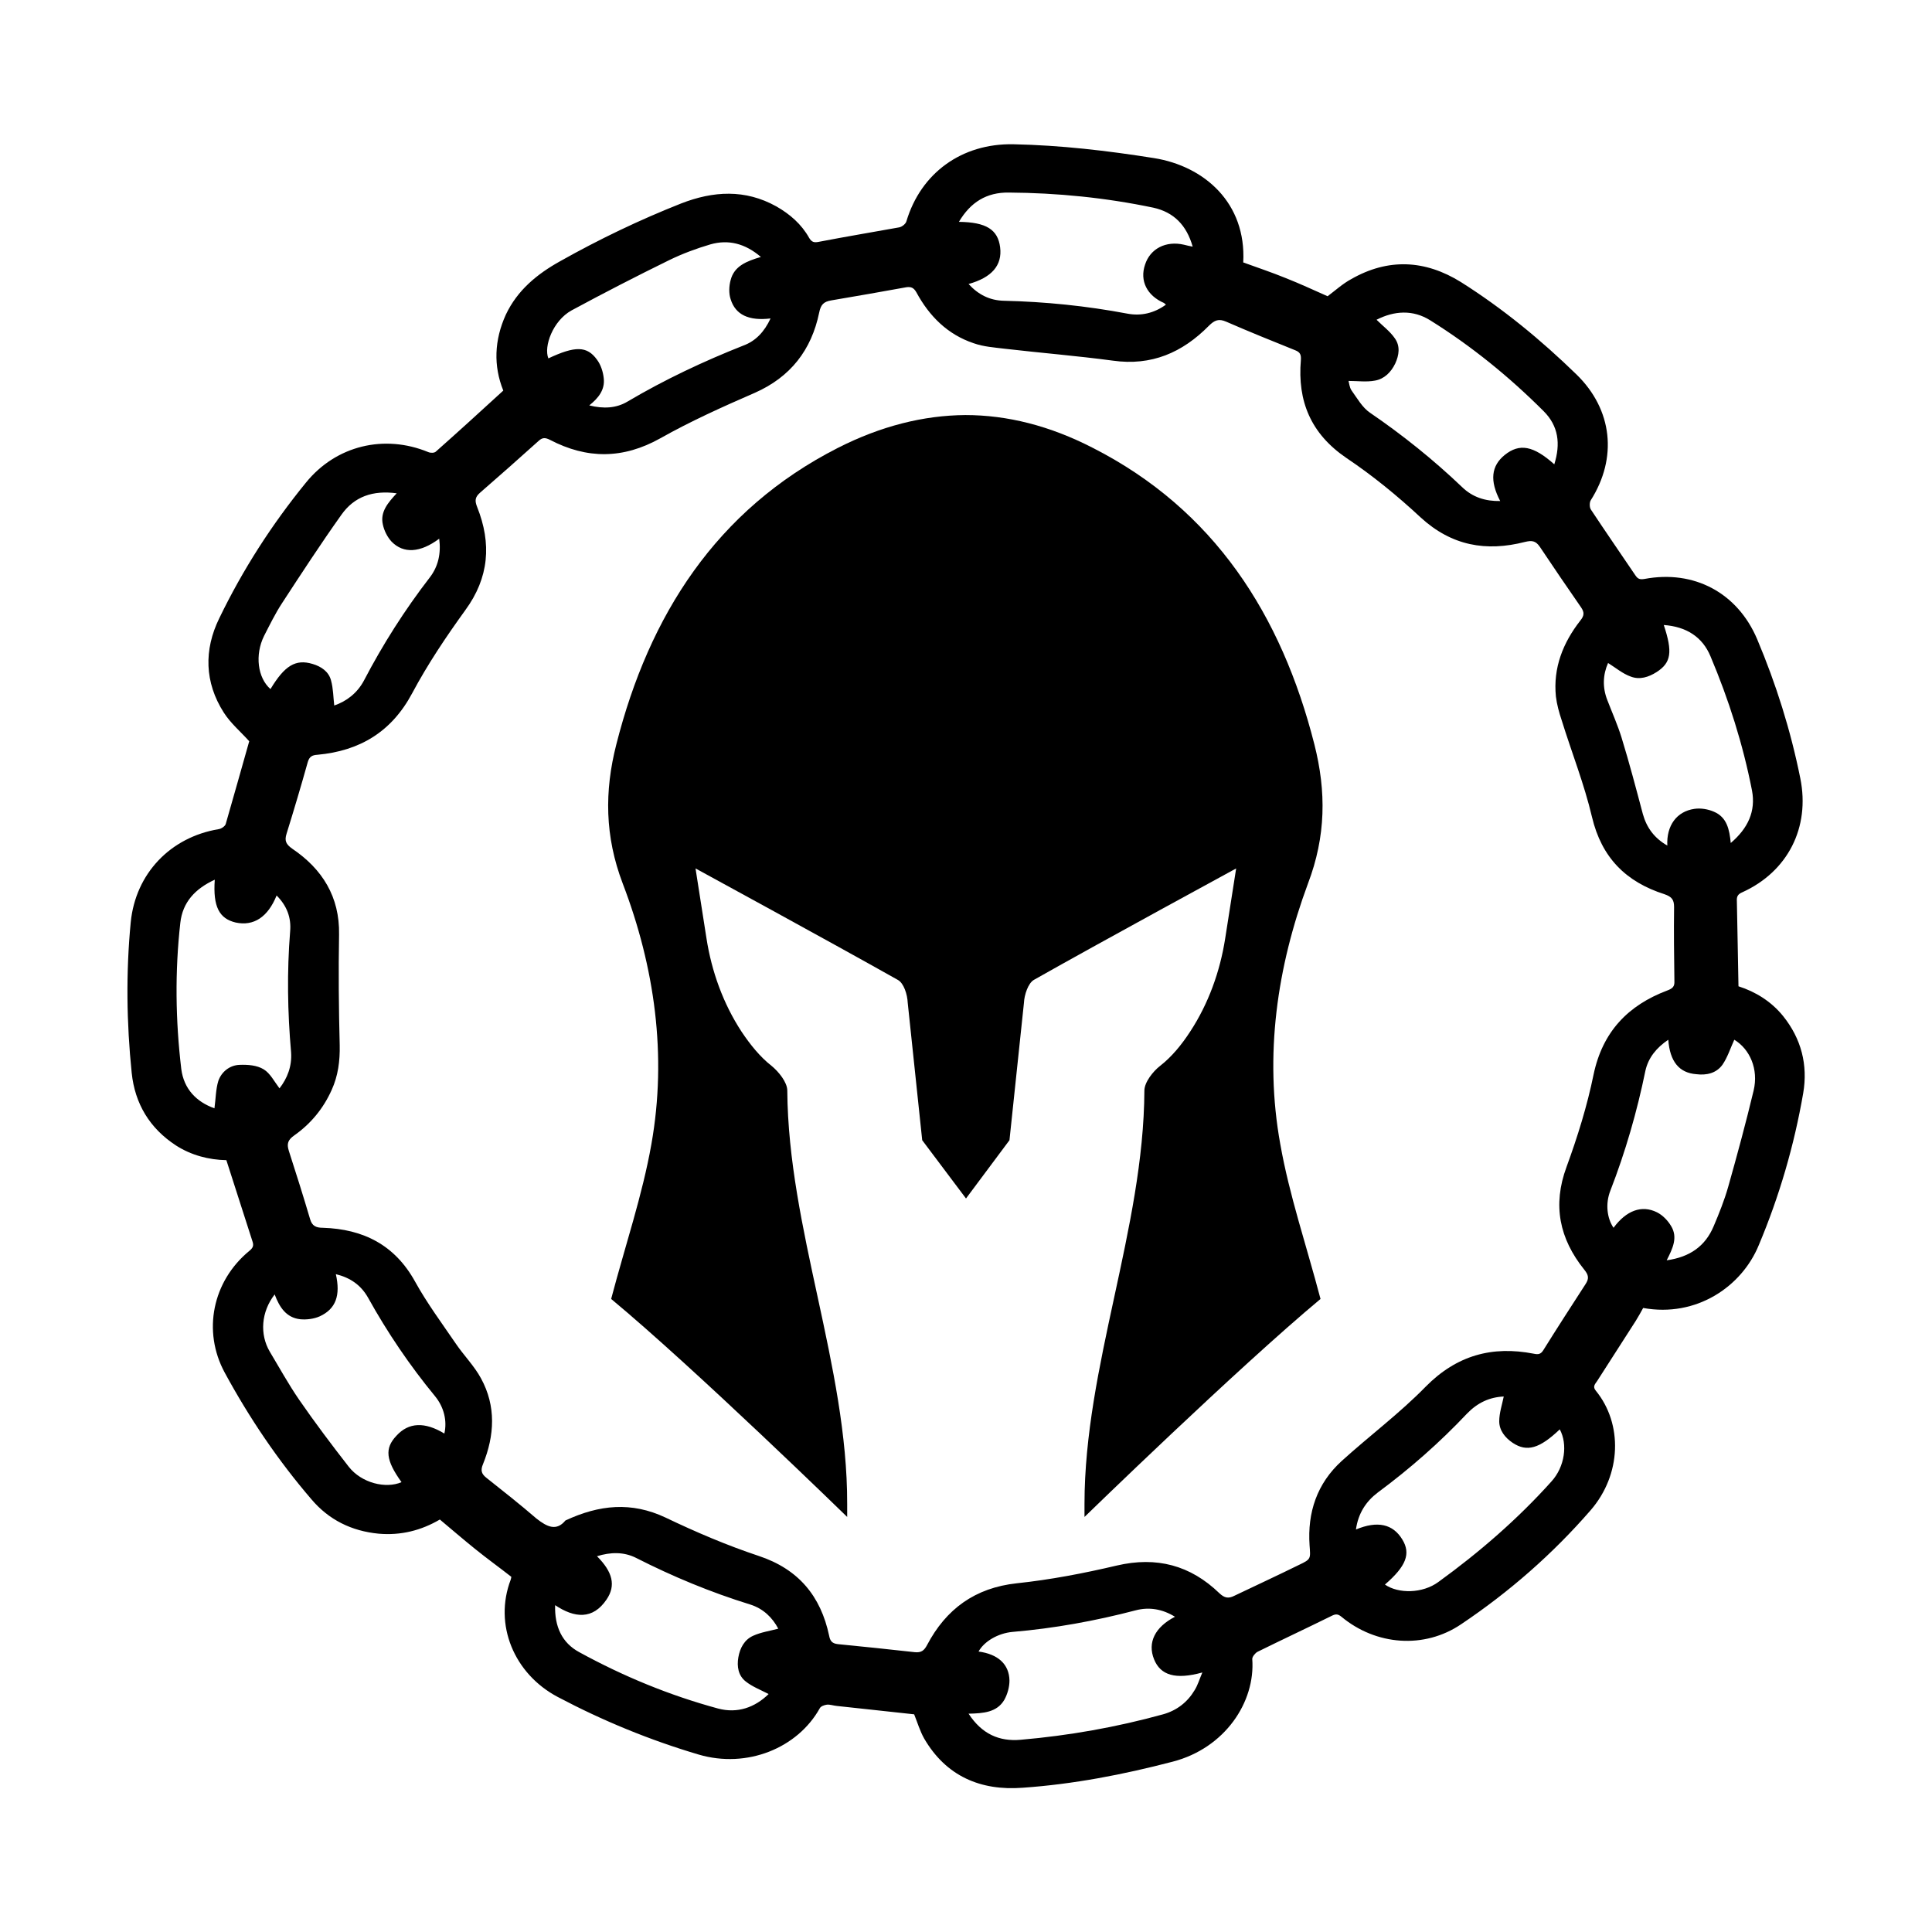
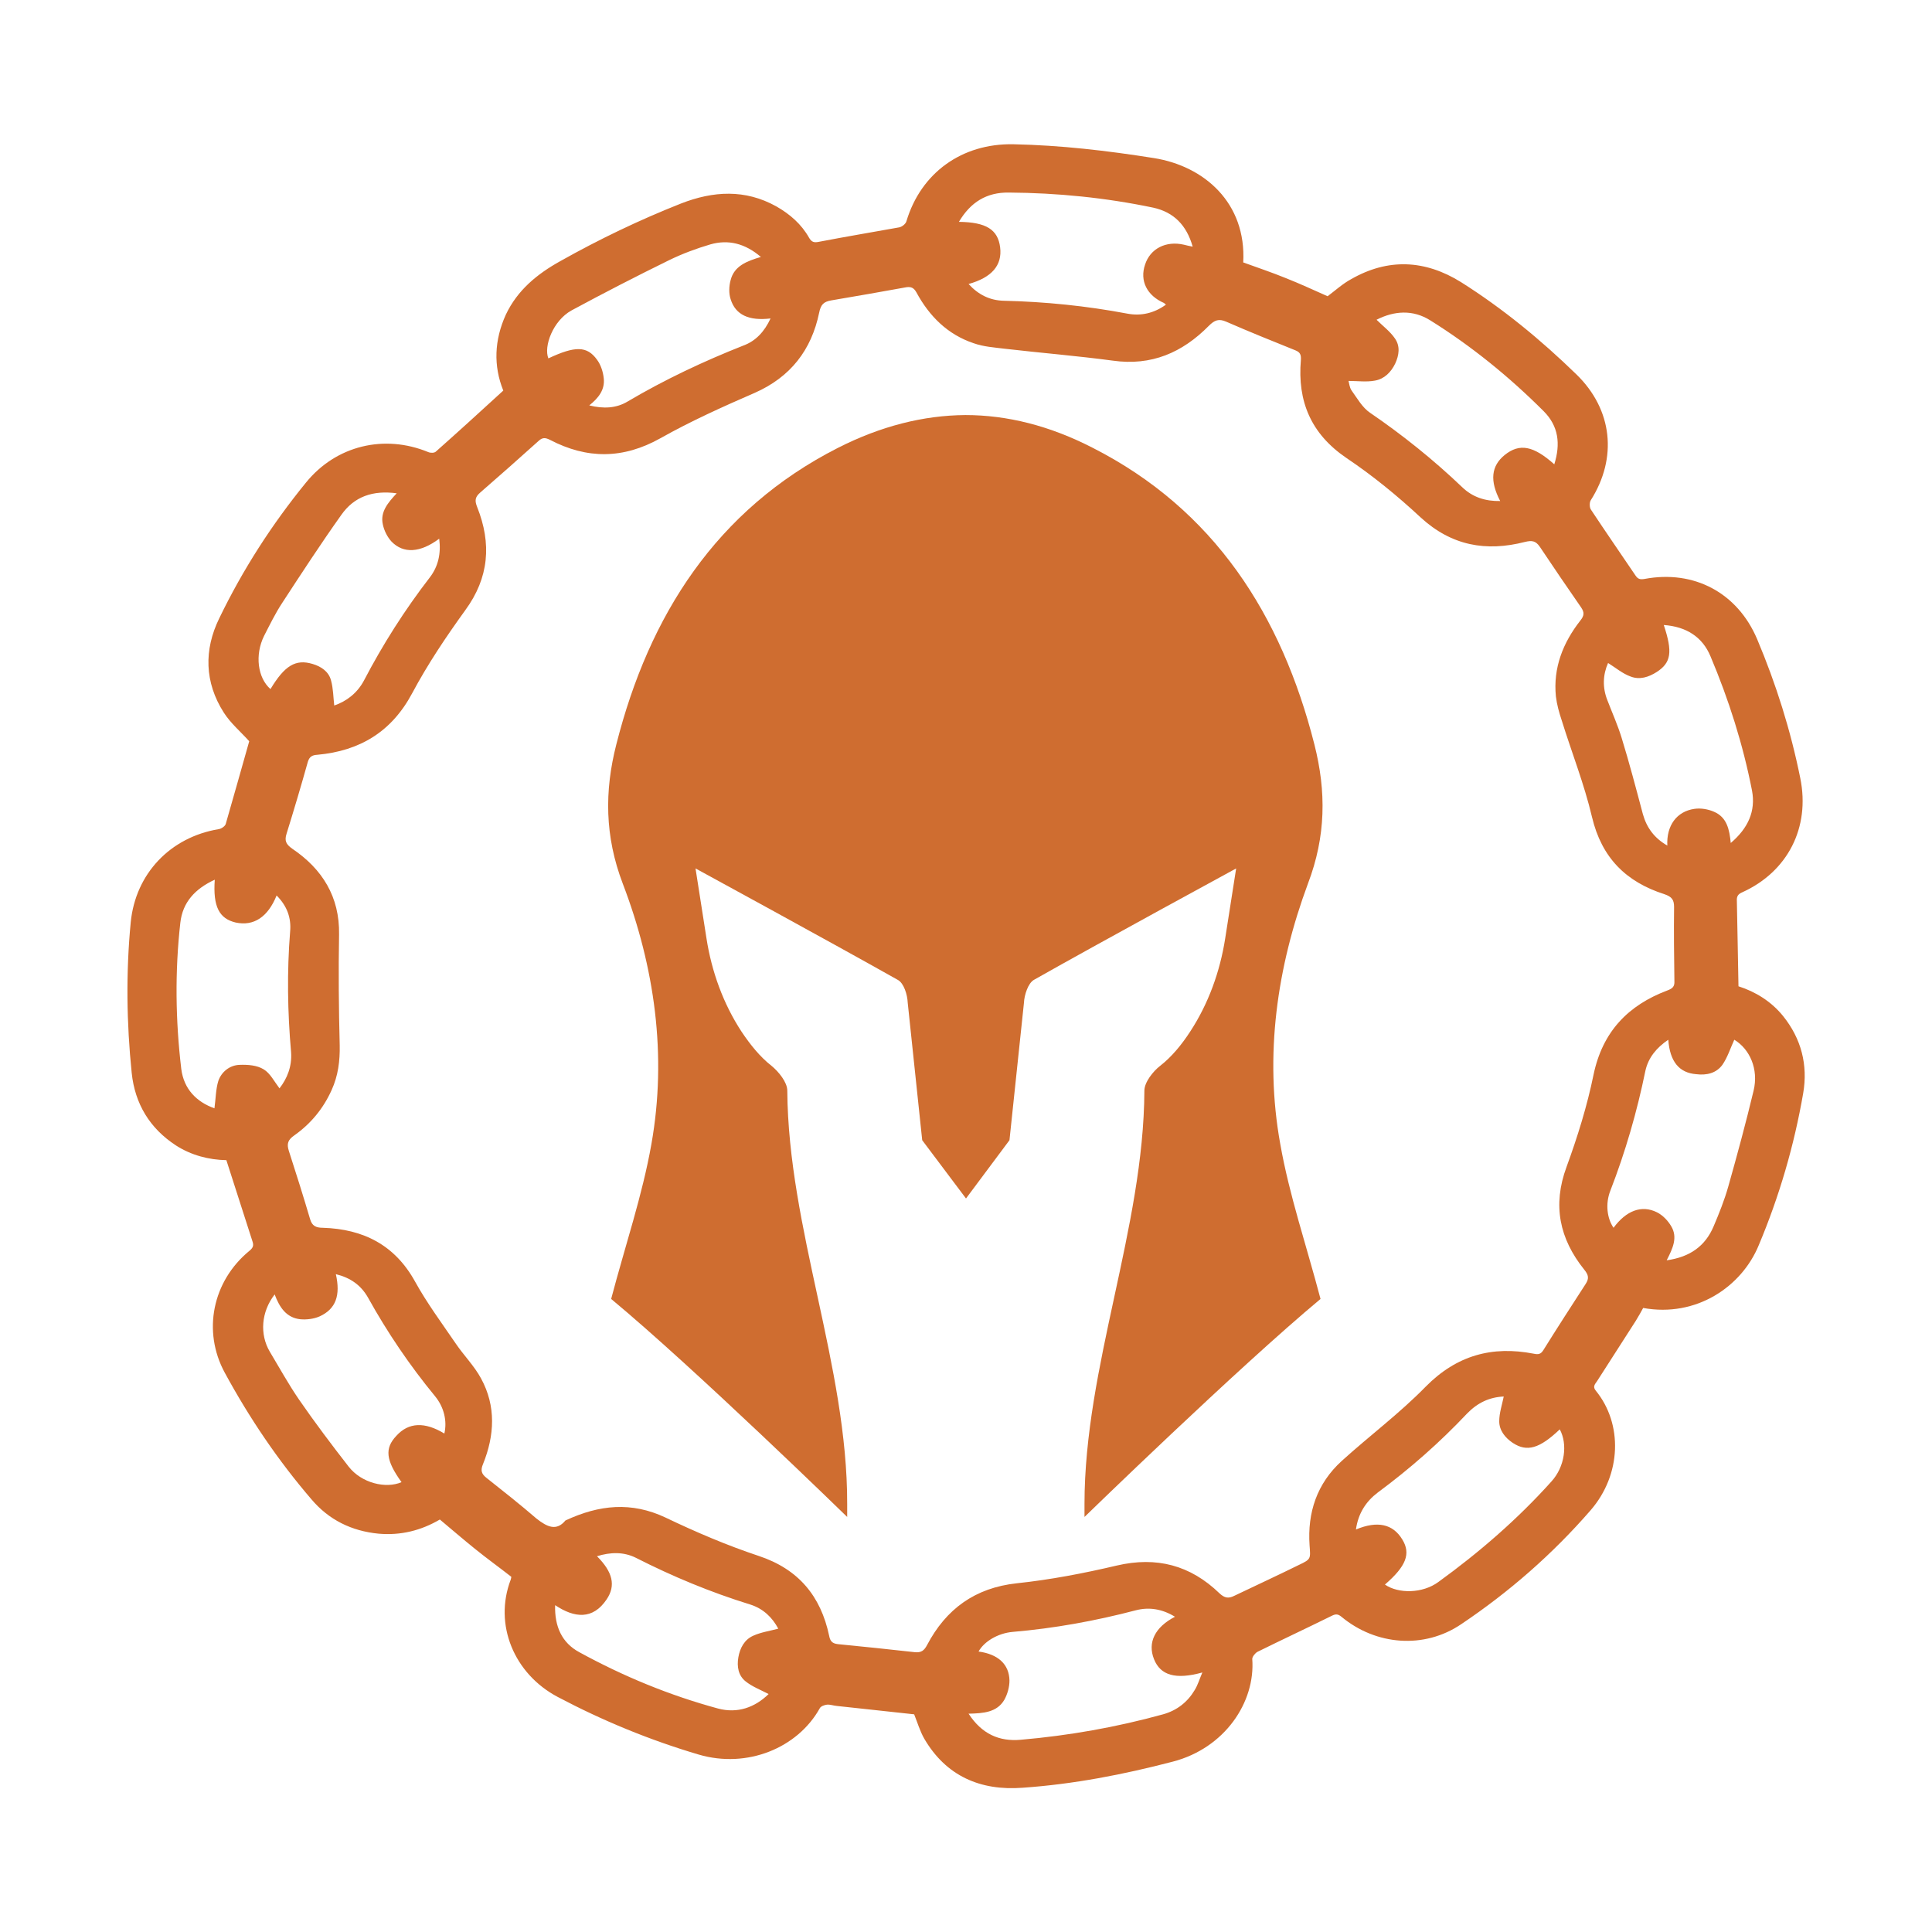
- <svg xmlns="http://www.w3.org/2000/svg" version="1.1" id="Layer_1" x="0px" y="0px" viewBox="0 0 600 600" style="enable-background:new 0 0 600 600;" xml:space="preserve">
-   <style type="text/css">
- 	.st0{display:none;}
- </style>
-   <g>
+ <svg xmlns="http://www.w3.org/2000/svg" version="1.1" x="0px" y="0px" viewBox="0 0 600 600" style="enable-background:new 0 0 600 600;" xml:space="preserve">
+   <g fill="#CF6D30">
    <path d="M539.9,306.3c5.3,1.7,10.2,4.7,13.9,9.3c5.6,7,7.7,15.1,6.2,23.9c-2.8,16.2-7.4,32-13.8,47.2   c-5.3,12.9-19.4,22.5-35.9,19.5c-0.7,1.3-1.5,2.7-2.3,4c-4,6.2-8,12.5-12,18.7c-0.6,0.9-1.5,1.7-0.4,3c8.4,10.3,8,26-1.6,37.1   c-11.8,13.6-25.3,25.4-40.2,35.4c-11.5,7.8-26.5,6.6-37.2-2.3c-1.1-0.9-1.8-0.9-3-0.3c-7.7,3.8-15.4,7.4-23.1,11.2   c-0.7,0.4-1.6,1.5-1.6,2.2c1,13.4-8.5,27.7-24.7,31.9c-15.3,4-30.8,7-46.6,8.1c-13.1,1-23.8-3.6-30.6-15.3c-1.3-2.3-2.1-5-3.1-7.5   c-7.9-0.9-16-1.7-24-2.6c-1.1-0.1-2.1-0.5-3.1-0.4c-0.8,0.1-1.9,0.5-2.2,1.1c-6.9,12.4-22.6,18.8-37.6,14.4   c-15.2-4.5-29.8-10.5-43.8-17.9c-13.6-7.2-19.9-22.5-14.6-36.4c0.1-0.2,0.1-0.5,0.2-0.9c-3.7-2.9-7.6-5.7-11.3-8.7   c-3.6-2.9-7.2-6-10.9-9.1c-5.8,3.4-12.1,5-19,4.4c-8.4-0.8-15.5-4.3-20.9-10.7c-10.4-12.1-19.3-25.3-26.9-39.3   c-7-12.9-3.8-28.4,7.6-37.8c1.1-0.9,1.5-1.6,1-3c-2.7-8.3-5.3-16.6-8.1-25.2c-5.4-0.1-10.9-1.5-15.7-4.6   c-8.1-5.3-12.7-12.9-13.7-22.5c-1.6-15.6-1.8-31.2-0.3-46.8c1.5-15.1,12.3-26.4,27.3-28.9c0.8-0.1,2-0.9,2.2-1.6   c2.5-8.6,4.9-17.3,7.3-25.7c-2.6-2.9-5.8-5.6-7.9-8.9c-6-9.4-6.2-19.5-1.4-29.3c7.3-15.1,16.3-29.1,26.9-42.1   c9.4-11.6,24.4-15.1,38-9.5c0.7,0.3,1.8,0.3,2.3-0.1c7-6.2,13.9-12.5,21-19c-3.1-7.7-2.8-15.7,0.8-23.6c3.6-7.6,9.7-12.6,16.9-16.6   c12.1-6.8,24.6-12.8,37.5-17.9c10-3.9,19.9-4.5,29.6,0.9c4.2,2.4,7.8,5.5,10.2,9.8c0.8,1.3,1.5,1.5,3,1.2c8.3-1.6,16.7-3,25-4.5   c0.9-0.2,2-1.1,2.2-1.9c4.5-15,17.2-24.2,33.2-23.9c14.7,0.3,29.2,2,43.7,4.3c15.6,2.5,28.7,13.9,27.7,32.4   c4.4,1.6,8.9,3.1,13.3,4.9c4.3,1.7,8.6,3.7,12.9,5.6c2.4-1.8,4.7-3.9,7.3-5.3c11.5-6.6,23-6,34.1,0.9c13,8.2,24.9,18,35.9,28.7   c11.2,10.9,12.8,25.9,4.4,39.1c-0.4,0.7-0.4,2.2,0.1,2.9c4.5,6.8,9.2,13.6,13.8,20.4c0.8,1.2,1.5,1.3,2.8,1.1   c15.4-2.9,28.9,4.3,35,18.7c5.9,14,10.4,28.3,13.4,43.2c3.1,15.3-3.9,29-18,35.4c-1.4,0.6-1.8,1.3-1.7,2.8   C539.6,288.4,539.7,297.1,539.9,306.3z M175.6,472.2c10.5-4.9,20.5-5.9,31.1-0.9c9.4,4.5,19,8.6,28.9,11.9   c12.4,4.1,19.3,12.5,21.9,24.8c0.3,1.6,0.9,2.4,2.7,2.6c8,0.8,16,1.6,23.9,2.5c2,0.2,2.9-0.5,3.8-2.2c5.9-11.2,14.9-17.8,27.9-19.2   c10.4-1.1,20.8-3.1,31-5.5c12.4-2.9,22.9-0.1,31.9,8.6c1.6,1.5,2.8,1.7,4.6,0.8c6.7-3.2,13.4-6.3,20.1-9.6c3.8-1.8,3.6-1.9,3.3-6.1   c-0.7-10.2,2.3-19.2,10-26.2c8.6-7.8,18-14.8,26.1-23.1c9.6-9.7,20.6-12.7,33.5-10.2c1.4,0.3,2.2,0.2,3-1.1   c4.3-6.9,8.7-13.7,13.1-20.5c1.2-1.8,0.9-2.9-0.4-4.5c-7.7-9.6-9.9-20-5.5-31.9c3.4-9.3,6.4-18.9,8.4-28.7   c2.8-13.3,10.7-21.5,22.9-26.1c1.6-0.6,2.3-1.2,2.2-2.9c-0.1-7.7-0.2-15.3-0.1-23c0-2.3-0.7-3.2-3-4c-11.9-3.8-19.5-11.3-22.5-24   c-2.4-10.2-6.3-20-9.4-30c-0.8-2.4-1.5-4.9-1.8-7.4c-0.9-8.9,2.2-16.7,7.6-23.6c1.2-1.5,1.3-2.5,0.2-4.1   c-4.3-6.2-8.6-12.5-12.8-18.8c-1.3-1.9-2.5-2-4.6-1.5c-12.1,3.1-22.8,1.2-32.4-7.6c-7.2-6.7-14.9-13-23.1-18.5   c-11-7.5-15.2-17.6-14.1-30.4c0.1-1.6-0.2-2.4-1.7-3c-7.2-2.9-14.4-5.8-21.5-8.9c-2.3-1-3.6-0.5-5.4,1.3   c-8.2,8.3-17.8,12.5-29.8,10.8c-11.2-1.5-22.4-2.4-33.6-3.7c-3.2-0.4-6.5-0.6-9.6-1.7c-8.1-2.7-13.8-8.4-17.8-15.8   c-0.8-1.4-1.6-1.8-3.1-1.6c-7.8,1.4-15.6,2.8-23.4,4.1c-2.3,0.4-3.2,1.3-3.7,3.8c-2.4,11.6-8.9,20-20,24.9   c-9.9,4.3-19.9,8.8-29.3,14.1c-11.6,6.5-22.8,6.5-34.3,0.5c-1.4-0.7-2.3-0.8-3.5,0.3c-6,5.4-12.1,10.8-18.2,16.1   c-1.6,1.4-1.7,2.5-0.9,4.5c4.5,11.3,3.7,21.9-3.7,32c-6,8.3-11.7,16.8-16.5,25.8c-6.4,12-16.3,17.9-29.4,19.1   c-1.7,0.1-2.5,0.6-3,2.2c-2.1,7.5-4.3,14.9-6.6,22.3c-0.7,2.2-0.2,3.3,1.8,4.7c9.3,6.3,14.7,14.9,14.5,26.6   c-0.2,11.4-0.1,22.9,0.2,34.4c0.1,4.9-0.5,9.5-2.5,13.9c-2.6,5.8-6.5,10.5-11.6,14.1c-2,1.4-2.4,2.6-1.7,4.8   c2.3,7.1,4.5,14.1,6.6,21.2c0.6,2.1,1.8,2.7,4,2.7c12.5,0.4,22.3,5.3,28.6,16.7c3.7,6.7,8.3,12.9,12.6,19.2c2.5,3.7,5.8,7,7.9,10.9   c4.7,8.6,4.2,17.7,0.6,26.6c-0.8,1.9-0.5,3,1,4.2c5.3,4.2,10.5,8.3,15.6,12.7C169.9,474.2,172.8,475.6,175.6,472.2z M482.7,144.2   c2-6.4,1.3-11.9-3.3-16.5c-10.7-10.7-22.4-20.2-35.2-28.2c-5.4-3.4-11.2-3-16.7-0.2c2,2,4.2,3.6,5.7,5.8c1.7,2.4,1.3,5.2,0.1,7.8   c-1.3,2.7-3.4,4.8-6.3,5.3c-2.6,0.5-5.4,0.1-8.2,0.1c0.2,0.7,0.3,2,0.9,2.9c1.8,2.5,3.4,5.4,5.8,7c10.1,6.9,19.7,14.6,28.6,23.1   c3.2,3.1,7.2,4.4,11.8,4.3c-3.3-6.3-2.8-10.9,1.4-14.3C471.9,137.6,476.2,138.4,482.7,144.2z M364.9,502.1c-3.9-2.4-8-3.1-12.2-2   c-12.6,3.3-25.3,5.6-38.2,6.7c-4.6,0.4-8.9,3-10.6,6.1c6,0.8,9.5,3.9,9.6,9c0,2-0.6,4.2-1.6,6c-2.3,3.9-6.5,4.2-11.1,4.3   c4.1,6.3,9.5,8.7,16.2,8.1c15-1.3,29.7-3.9,44.2-7.9c4.3-1.2,7.6-3.8,9.8-7.5c1-1.6,1.5-3.4,2.4-5.5c-8.3,2.3-13,0.9-15-4.1   C356.3,510.1,358.7,505.3,364.9,502.1z M421.1,475c6.7-2.8,11.5-1.7,14.4,3.1c2.7,4.4,1.2,8.3-5.4,14c4.2,2.9,11.7,2.8,16.6-0.8   c12.7-9.2,24.6-19.5,35.1-31.2c4.2-4.6,5.1-11.6,2.6-16.2c-6.3,6-10.2,7.1-14.6,4.2c-2.4-1.6-4.2-3.9-4.2-6.7   c0-2.6,0.9-5.2,1.4-7.7c-4.4,0.2-8.1,1.9-11.4,5.3c-8.5,9-17.7,17.1-27.7,24.5C424.2,466.3,421.8,470,421.1,475z M516.7,194.1   c2.8,8.4,2.3,11.7-2.2,14.6c-2.5,1.6-5.3,2.5-8.1,1.4c-2.5-0.9-4.6-2.7-7-4.2c-1.6,3.6-1.8,7.6-0.2,11.6c1.5,3.9,3.2,7.7,4.4,11.6   c2.4,7.8,4.5,15.8,6.6,23.7c1.2,4.3,3.6,7.5,7.6,9.8c-0.3-6.2,2.9-10.6,8.4-11.4c2-0.3,4.3,0.1,6.1,0.9c4,1.7,4.8,5.5,5.2,9.7   c5.4-4.6,7.8-9.9,6.6-16.3c-2.8-14.3-7.2-28.2-12.9-41.7C528.7,197.8,523.7,194.6,516.7,194.1z M185.4,483.3   c4.9,4.9,5.9,9.1,3,13.4c-4.3,6.4-10,5.8-16,1.8c-0.2,6.6,2.1,11.7,7.5,14.6c13.7,7.5,28,13.4,43.1,17.5c6,1.6,11.4-0.3,15.7-4.5   c-2.5-1.3-5.1-2.3-7.1-3.9c-2.3-1.8-2.8-4.6-2.3-7.5c0.5-2.9,1.9-5.5,4.6-6.7c2.4-1.1,5.2-1.5,7.8-2.2c-1.8-3.4-4.6-6.2-8.7-7.5   c-12.3-3.8-24.1-8.7-35.5-14.5C193.7,481.9,189.6,482,185.4,483.3z M136.4,167.3c-5.9,4.4-11.1,4.7-14.8,0.9   c-1.3-1.4-2.3-3.4-2.7-5.3c-0.9-3.9,1.6-6.8,4.3-9.7c-7.4-1-13.2,1-17.2,6.7c-6.4,9-12.4,18.2-18.4,27.4c-2.1,3.2-3.8,6.7-5.6,10.2   c-2.9,5.9-2,13,2,16.5c4.4-7.3,7.8-9.4,13.1-7.8c2.7,0.8,5,2.4,5.7,5.1c0.7,2.5,0.7,5.2,1,7.8c3.8-1.3,7.1-3.8,9.2-7.7   c5.9-11.3,12.7-22,20.5-32.1C136.1,175.9,137,171.9,136.4,167.3z M518.1,322.9c-3.7,2.5-6.2,5.6-7.1,9.6   c-2.6,12.7-6.2,25.2-10.9,37.3c-1.6,4.1-1,8.6,1,11.5c3.9-5.3,8.7-7.2,13.5-4.8c1.8,0.9,3.4,2.6,4.4,4.3c2.1,3.5,0.5,6.9-1.4,10.6   c7.2-1,12-4.4,14.6-10.6c1.7-4,3.3-8,4.5-12.2c2.8-9.9,5.5-19.9,7.9-29.9c1.6-6.7-1.2-12.9-6-15.8c-1.2,2.6-2.1,5.5-3.7,7.8   c-1.9,2.6-4.9,3.3-8.1,2.9C521.5,333.2,518.6,329.7,518.1,322.9z M239.3,98.9c-6.7,0.8-10.9-1.1-12.4-6c-0.6-1.8-0.5-4.1,0-5.9   c1.1-4.4,5-5.9,9.4-7.2c-4.9-4.2-10.1-5.5-15.7-3.9c-4.4,1.3-8.7,2.9-12.8,4.9c-10.2,5-20.3,10.2-30.3,15.6   c-5.8,3.2-8.7,11.2-7.2,14.9c8.3-3.9,12-3.9,15.1,0.4c1.2,1.6,1.9,3.8,2.1,5.8c0.4,3.5-1.6,6.1-4.5,8.4c4.4,1.1,8.4,0.9,11.9-1.2   c11.5-6.8,23.6-12.5,36-17.4C234.7,105.9,237.4,103,239.3,98.9z M66.7,273.2c-6.1,2.8-10,7-10.7,13.4c-1.7,15.1-1.5,30.3,0.3,45.4   c0.8,6.2,4.7,10.2,10.3,12.2c0.4-2.9,0.4-5.9,1.2-8.5c1-2.9,3.6-4.9,6.6-5c2.5-0.1,5.4,0.1,7.5,1.4c2,1.2,3.3,3.8,4.9,5.9   c2.4-3.1,3.9-6.8,3.6-11.2c-1.1-12.5-1.3-25-0.3-37.5c0.4-4.3-1-8-4.2-11.2c-2.7,6.7-7.1,9.6-12.7,8.4   C68.1,285.3,66.1,281.6,66.7,273.2z M138,445.2c0.9-3.9-0.1-8.2-2.9-11.6c-7.9-9.6-14.8-19.8-20.8-30.6c-2.2-3.9-5.5-6.2-10-7.3   c1.5,6.6,0,10.8-5,13.1c-1.8,0.8-4.1,1.1-6.1,0.9c-4.3-0.5-6.4-3.7-7.9-7.7c-4.2,5.4-4.7,12.4-1.5,17.8c3,5,5.8,10.1,9.1,14.9   c4.9,7.1,10.1,14,15.4,20.8c4,5.1,11.5,6.9,16.4,4.8c-4.9-6.8-5.3-10.5-1.6-14.4C126.9,441.7,131.9,441.5,138,445.2z M297.8,68.9   c8.5,0.1,12.1,2.4,12.8,7.9c0.7,5.6-2.6,9.4-9.8,11.4c3,3.3,6.6,5.1,10.9,5.2c12.9,0.3,25.7,1.6,38.4,4c4.2,0.8,8.3-0.1,12-2.8   c-0.4-0.3-0.5-0.4-0.6-0.5c-5.3-2.3-7.6-6.9-5.9-11.9c1.6-5,6.5-7.5,12.1-6.2c0.8,0.2,1.6,0.4,2.7,0.6c-1.9-6.7-5.9-10.7-12.2-12.1   c-14.8-3.1-29.8-4.6-44.9-4.7C306.4,59.7,301.4,62.8,297.8,68.9z" />
+     <path d="M397.6,355.3c2.8,15.9,8.1,31.4,12.5,48.1c-25.8,21.5-73.3,67.7-73.3,67.7v-4c0-42.8,18.4-85.6,18.6-128.4  c0-2.6,2.7-6,4.9-7.7c3.6-2.8,6.7-6.6,9.3-10.6c5.7-8.7,9.3-18.7,10.9-29l3.4-21.7c0,0-42.5,23.1-62.8,34.6c-1.8,1-3,4.7-3.1,7.1  l-4.5,42.7L300,372.2l-13.6-18.1l-4.5-42.7c-0.1-2.5-1.2-6.1-3.1-7.1c-20.4-11.5-62.8-34.6-62.8-34.6l3.4,21.7  c1.6,10.3,5.2,20.3,10.9,29c2.6,3.9,5.7,7.8,9.3,10.6c2.2,1.8,4.9,5.1,4.9,7.7c0.3,42.8,18.7,85.6,18.6,128.4v4  c0,0-47.4-46.2-73.3-67.7c4.4-16.7,9.7-32.2,12.5-48.1c4.9-27.6,1-55-8.9-80.9c-5.6-14.7-5.7-28.7-2-43.2  c10.2-40.2,31.1-72.9,68.8-92.1c13.4-6.8,26.6-10.1,39.6-10.2c13,0,26.2,3.3,39.6,10.2c37.7,19.2,58.6,51.9,68.8,92.1  c3.7,14.6,3.6,28.5-2,43.2C396.6,300.3,392.6,327.7,397.6,355.3z" />
  </g>
-   <circle class="st0" cx="300" cy="300" r="160.1" />
-   <path d="M397.6,355.3c2.8,15.9,8.1,31.4,12.5,48.1c-25.8,21.5-73.3,67.7-73.3,67.7v-4c0-42.8,18.4-85.6,18.6-128.4  c0-2.6,2.7-6,4.9-7.7c3.6-2.8,6.7-6.6,9.3-10.6c5.7-8.7,9.3-18.7,10.9-29l3.4-21.7c0,0-42.5,23.1-62.8,34.6c-1.8,1-3,4.7-3.1,7.1  l-4.5,42.7L300,372.2l-13.6-18.1l-4.5-42.7c-0.1-2.5-1.2-6.1-3.1-7.1c-20.4-11.5-62.8-34.6-62.8-34.6l3.4,21.7  c1.6,10.3,5.2,20.3,10.9,29c2.6,3.9,5.7,7.8,9.3,10.6c2.2,1.8,4.9,5.1,4.9,7.7c0.3,42.8,18.7,85.6,18.6,128.4v4  c0,0-47.4-46.2-73.3-67.7c4.4-16.7,9.7-32.2,12.5-48.1c4.9-27.6,1-55-8.9-80.9c-5.6-14.7-5.7-28.7-2-43.2  c10.2-40.2,31.1-72.9,68.8-92.1c13.4-6.8,26.6-10.1,39.6-10.2c13,0,26.2,3.3,39.6,10.2c37.7,19.2,58.6,51.9,68.8,92.1  c3.7,14.6,3.6,28.5-2,43.2C396.6,300.3,392.6,327.7,397.6,355.3z" />
</svg>
